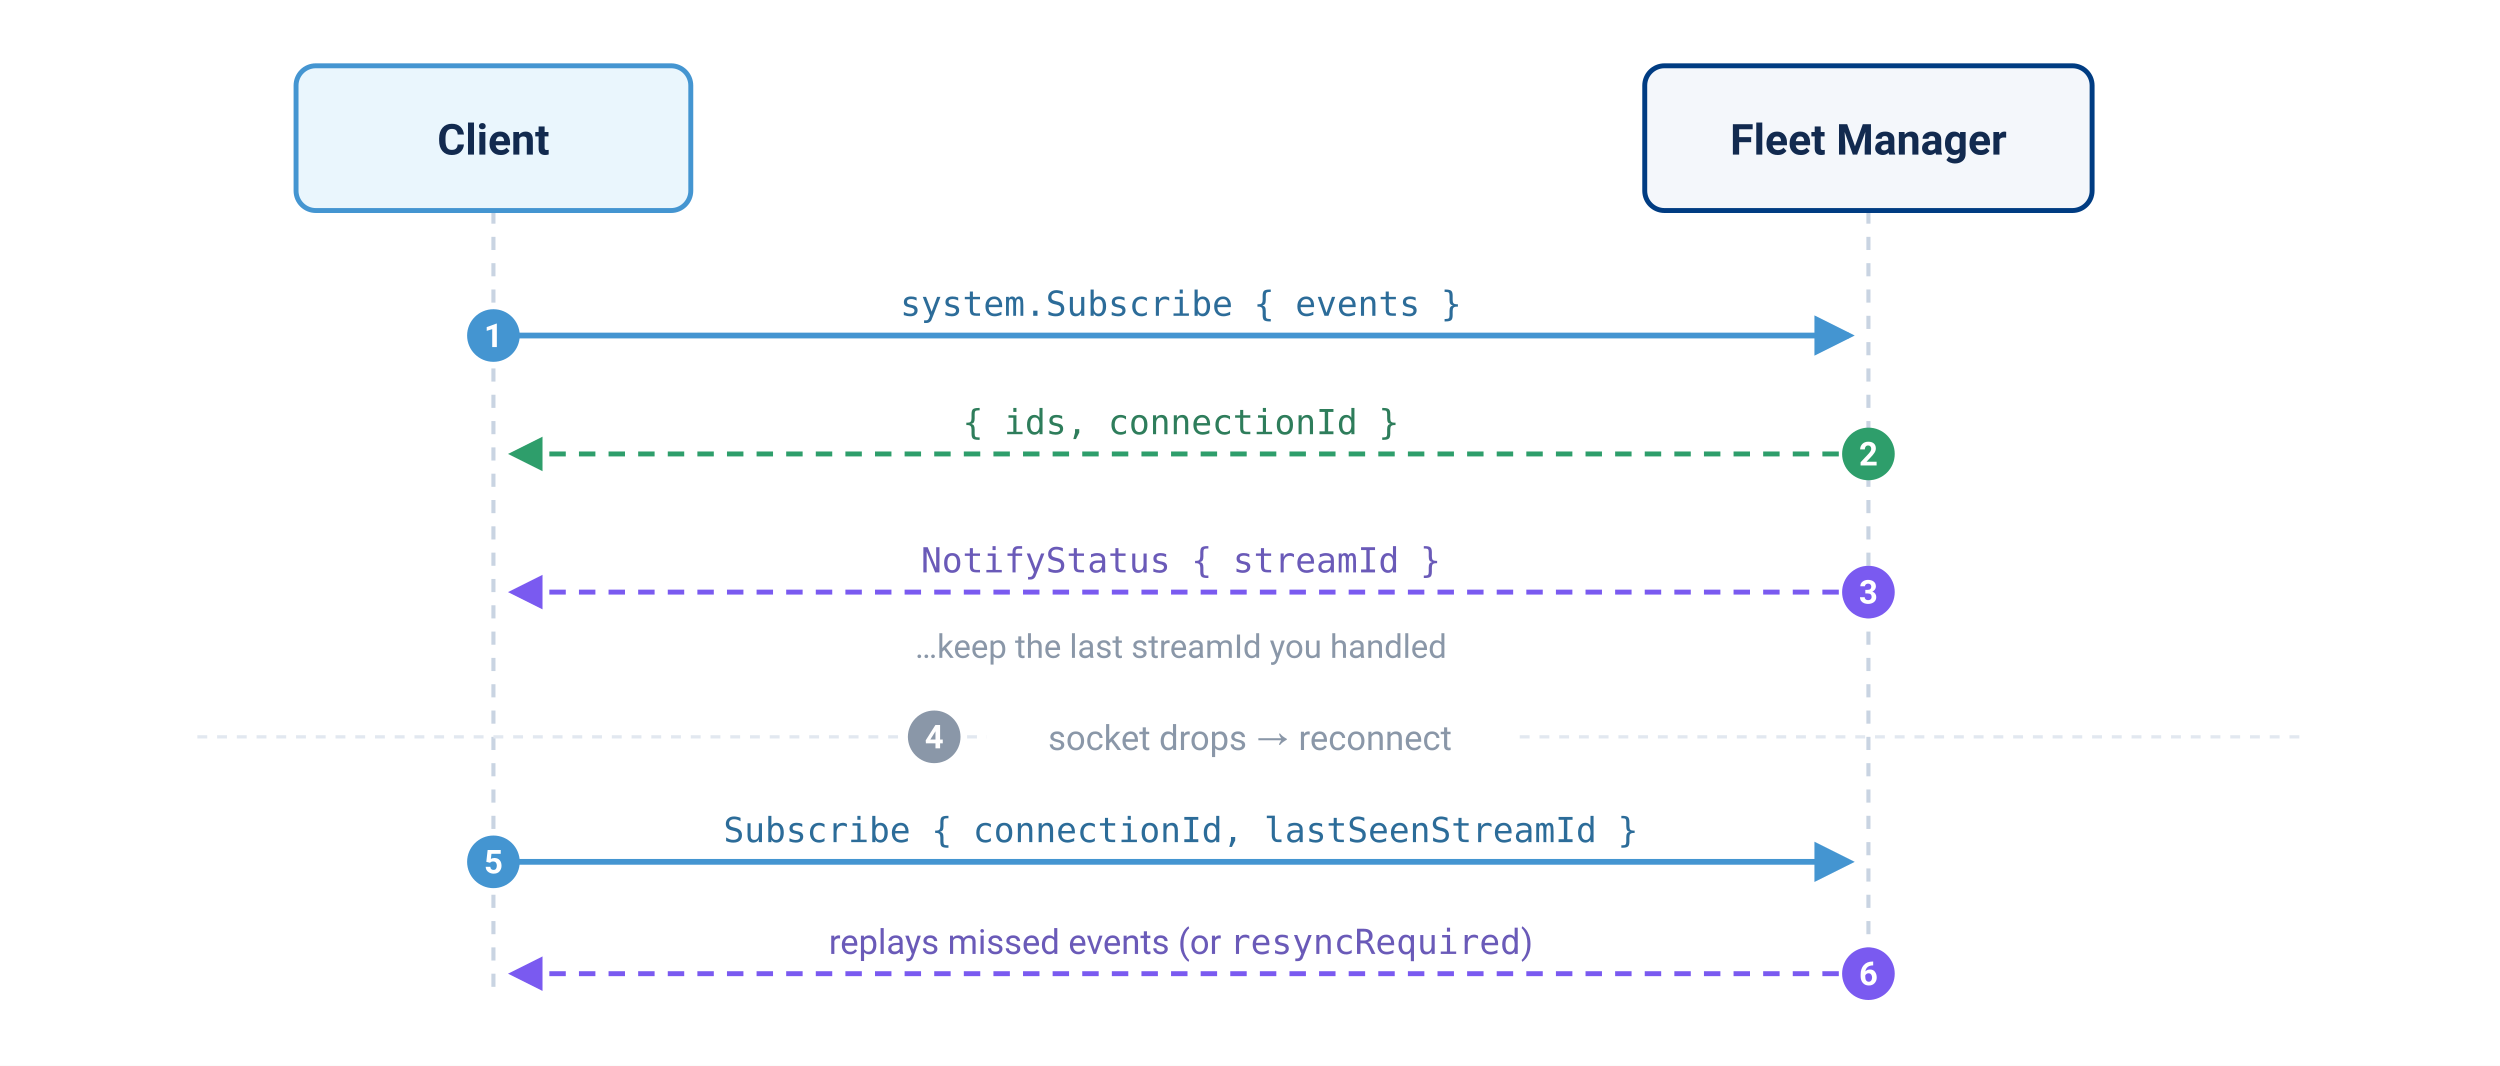
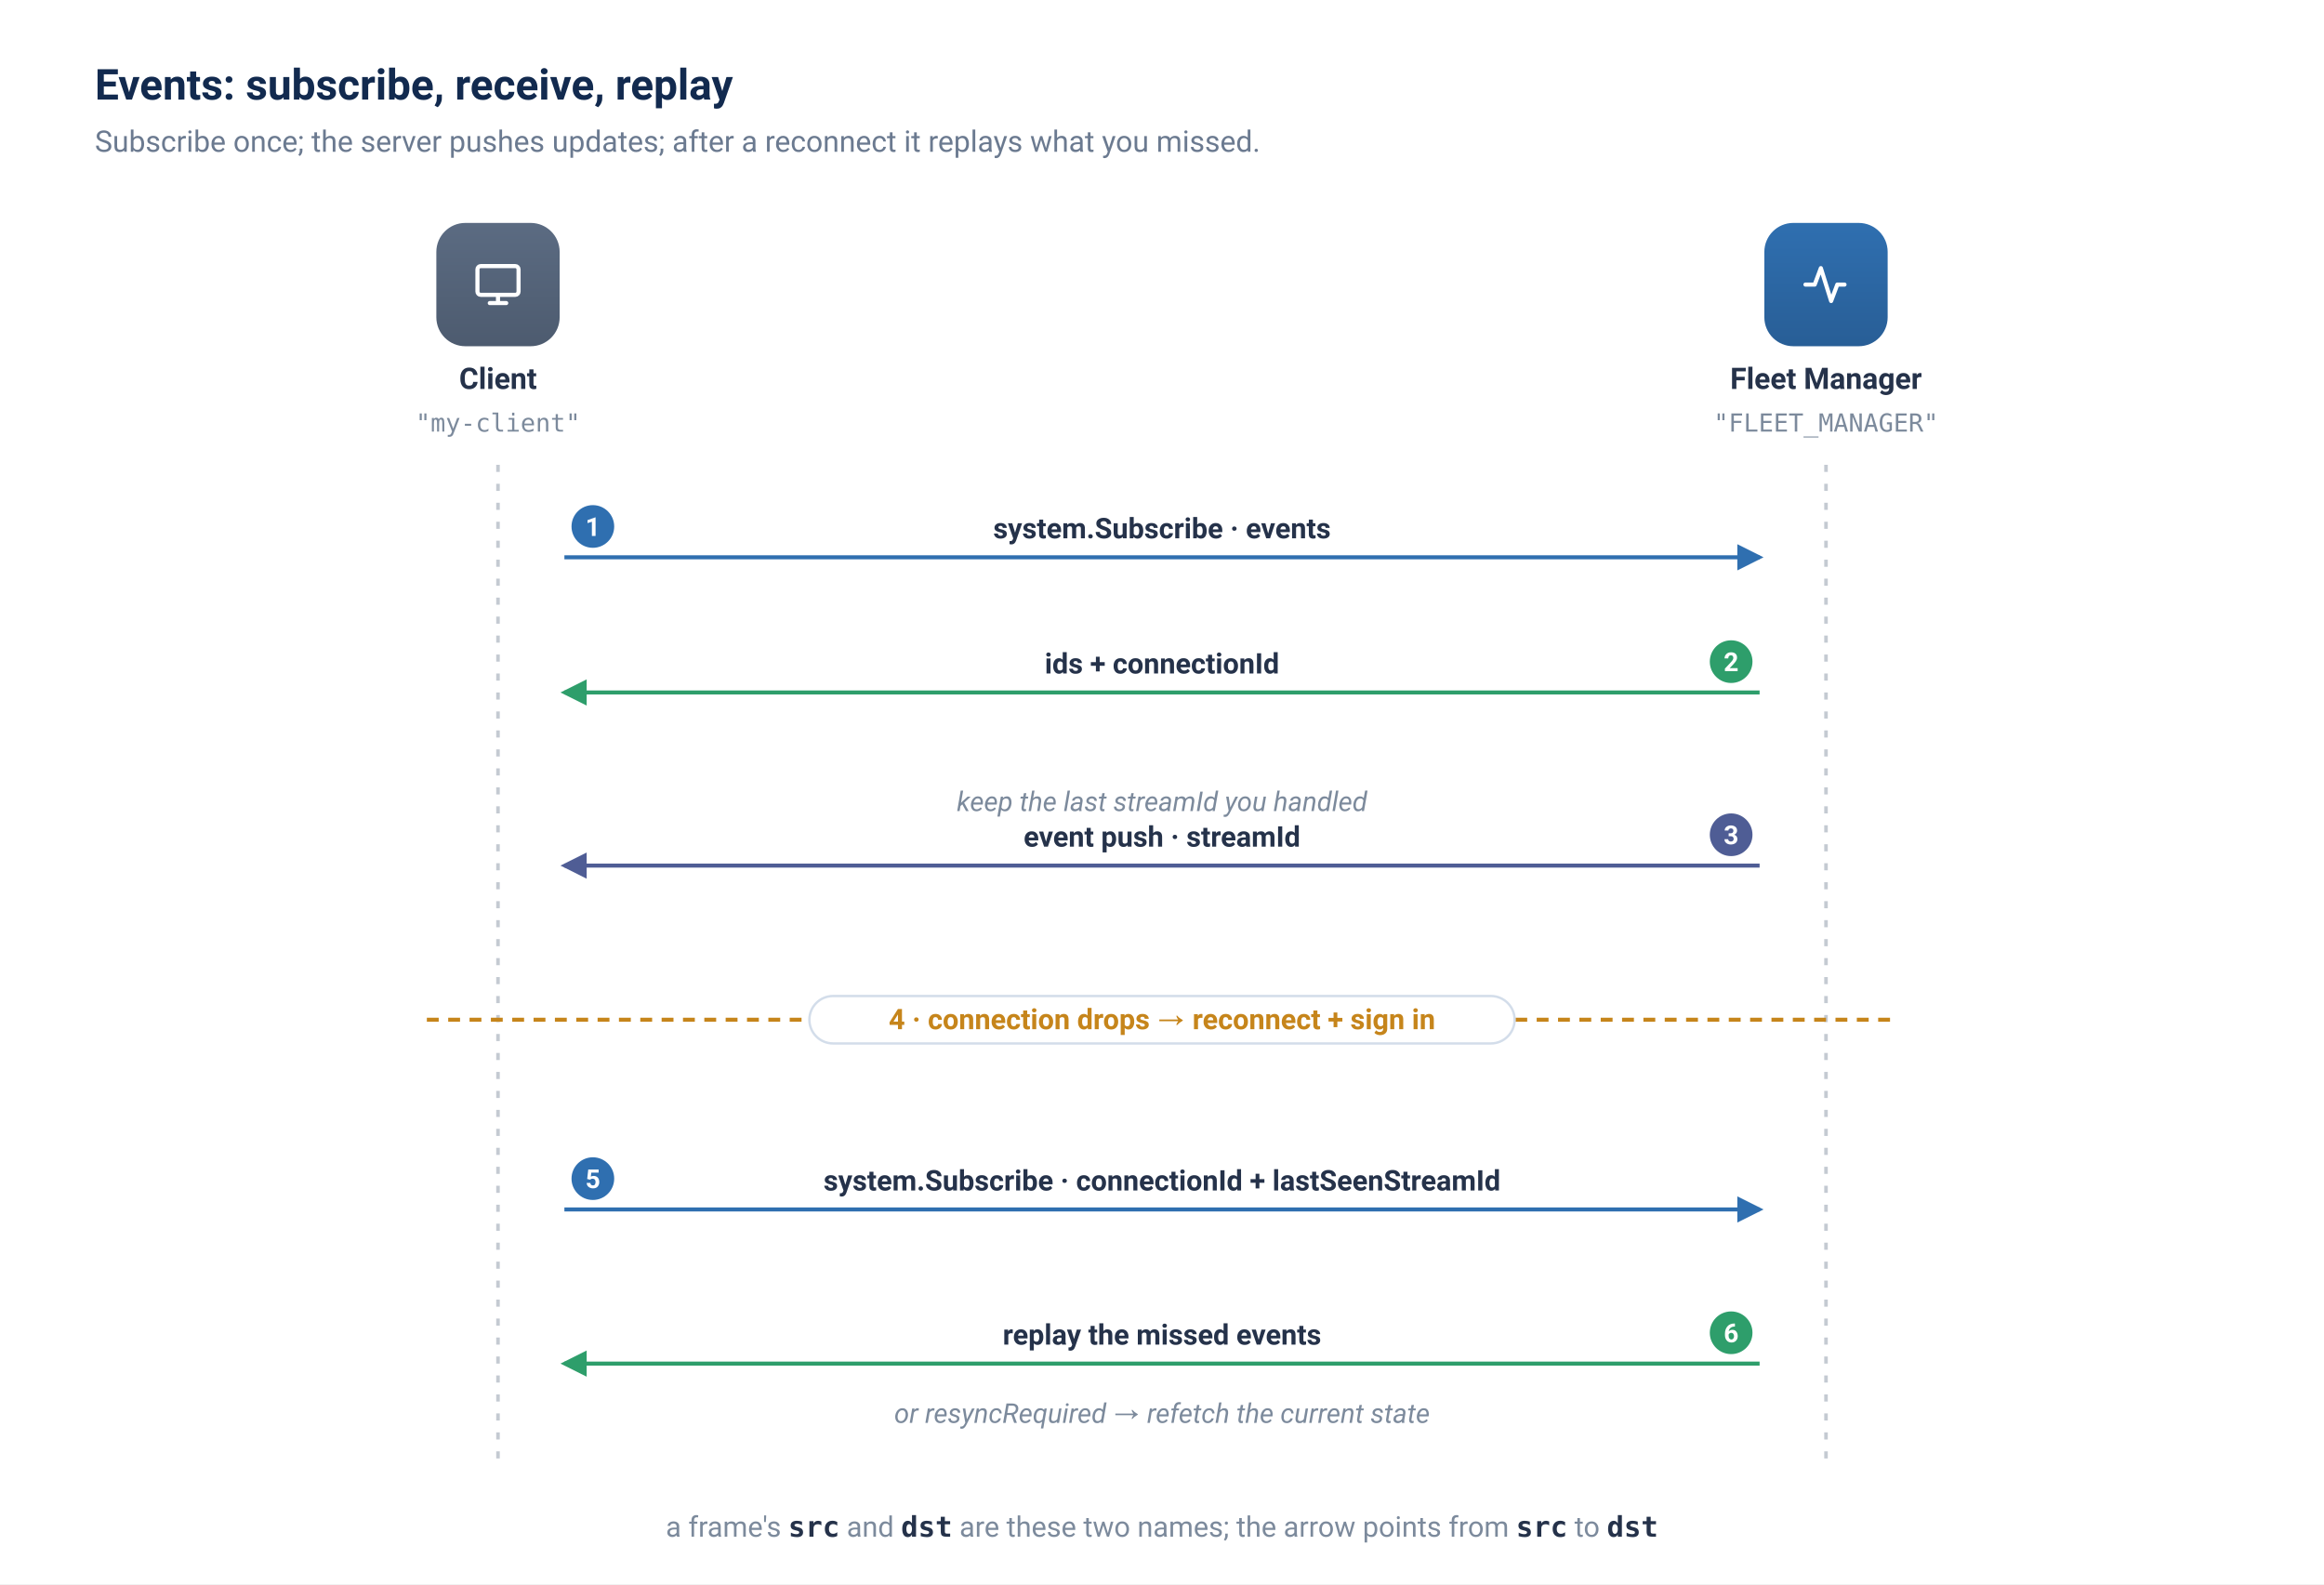
- <svg xmlns="http://www.w3.org/2000/svg" viewBox="0 0 760 324" width="760" height="324" font-family="-apple-system,BlinkMacSystemFont,'Segoe UI',Roboto,Helvetica,Arial,sans-serif" role="img" aria-label="Subscribing to events and replaying them after a reconnect">
+ <svg xmlns="http://www.w3.org/2000/svg" viewBox="0 0 980 668" width="980" height="668" font-family="-apple-system,BlinkMacSystemFont,'Segoe UI',Roboto,Helvetica,Arial,sans-serif" role="img" aria-label="Events: subscribe, receive, and replay after a reconnect">
+   <rect width="980" height="668" fill="#ffffff" />
+   <text x="40" y="42" font-size="18" font-weight="700" fill="#122A4F">Events: subscribe, receive, replay</text>
+   <text x="40" y="64" font-size="12.5" fill="#6B7A90">Subscribe once; the server pushes updates; after a reconnect it replays what you missed.</text>
+   <line x1="210" y1="196" x2="210" y2="618" stroke="#c4cad2" stroke-width="1.5" stroke-dasharray="3 5" />
+   <line x1="770" y1="196" x2="770" y2="618" stroke="#c4cad2" stroke-width="1.5" stroke-dasharray="3 5" />
  <defs>
-     <marker id="eB" viewBox="0 0 10 10" refX="8.5" refY="5" markerWidth="7" markerHeight="7" orient="auto-start-reverse">
-       <path d="M0,0 L10,5 L0,10 z" fill="#4495D1" />
+     <linearGradient id="t210_120" x1="0" y1="0" x2="0" y2="1">
+       <stop offset="0" stop-color="#5B6B82" />
+       <stop offset="1" stop-color="#4d5b6f" />
+     </linearGradient>
+   </defs>
+   <rect x="184" y="94" width="52" height="52" rx="12.22" fill="url(#t210_120)" />
+   <g transform="translate(210,120) scale(0.8666667) translate(-12,-12)" stroke="#fff" stroke-width="2" fill="none" stroke-linecap="round" stroke-linejoin="round">
+     <rect x="2" y="3" width="20" height="14" rx="1.6" />
+     <path d="M8 21h8M12 17v4" />
+   </g>
+   <text x="210" y="164" text-anchor="middle" font-size="12.5" font-weight="600" fill="#25324A">Client</text>
+   <defs>
+     <linearGradient id="t770_120" x1="0" y1="0" x2="0" y2="1">
+       <stop offset="0" stop-color="#2F6FB0" />
+       <stop offset="1" stop-color="#285e96" />
+     </linearGradient>
+   </defs>
+   <rect x="744" y="94" width="52" height="52" rx="12.22" fill="url(#t770_120)" />
+   <g transform="translate(770,120) scale(0.8666667) translate(-12,-12)" stroke="#fff" stroke-width="2" fill="none" stroke-linecap="round" stroke-linejoin="round">
+     <path d="M2 12h4.5l3-8 5 16 3-8H21" />
+   </g>
+   <text x="770" y="164" text-anchor="middle" font-size="12.5" font-weight="600" fill="#25324A">Fleet Manager</text>
+   <text x="210" y="182" text-anchor="middle" font-size="10.5" font-family="ui-monospace,Menlo,monospace" fill="#7C8A9C">"my-client"</text>
+   <text x="770" y="182" text-anchor="middle" font-size="10.5" font-family="ui-monospace,Menlo,monospace" fill="#7C8A9C">"FLEET_MANAGER"</text>
+   <defs>
+     <marker id="a2F6FB0" viewBox="0 0 10 10" refX="8.5" refY="5" markerWidth="6.5" markerHeight="6.5" orient="auto-start-reverse">
+       <path d="M0,0 L10,5 L0,10 z" fill="#2F6FB0" />
    </marker>
-     <marker id="eG" viewBox="0 0 10 10" refX="8.5" refY="5" markerWidth="7" markerHeight="7" orient="auto-start-reverse">
+   </defs>
+   <path d="M238,235 L742,235" fill="none" stroke="#2F6FB0" stroke-width="1.7" marker-end="url(#a2F6FB0)" />
+   <circle cx="250" cy="222" r="9" fill="#2F6FB0" />
+   <text x="250" y="226" text-anchor="middle" font-size="11" font-weight="700" fill="#fff">1</text>
+   <text x="490" y="227" text-anchor="middle" font-size="12" font-weight="600" fill="#25324A">system.Subscribe · events</text>
+   <defs>
+     <marker id="a2E9E6B" viewBox="0 0 10 10" refX="8.5" refY="5" markerWidth="6.5" markerHeight="6.5" orient="auto-start-reverse">
      <path d="M0,0 L10,5 L0,10 z" fill="#2E9E6B" />
    </marker>
-     <marker id="eP" viewBox="0 0 10 10" refX="8.5" refY="5" markerWidth="7" markerHeight="7" orient="auto-start-reverse">
-       <path d="M0,0 L10,5 L0,10 z" fill="#7A5AF0" />
+   </defs>
+   <path d="M742,292 L238,292" fill="none" stroke="#2E9E6B" stroke-width="1.7" marker-end="url(#a2E9E6B)" />
+   <circle cx="730" cy="279" r="9" fill="#2E9E6B" />
+   <text x="730" y="283" text-anchor="middle" font-size="11" font-weight="700" fill="#fff">2</text>
+   <text x="490" y="284" text-anchor="middle" font-size="12" font-weight="600" fill="#25324A">ids + connectionId</text>
+   <defs>
+     <marker id="a4F5D95" viewBox="0 0 10 10" refX="8.5" refY="5" markerWidth="6.5" markerHeight="6.5" orient="auto-start-reverse">
+       <path d="M0,0 L10,5 L0,10 z" fill="#4F5D95" />
    </marker>
  </defs>
-   <rect x="0" y="0" width="760" height="324" fill="#ffffff" />
-   <g stroke="#C9D4E2" stroke-width="1.25" stroke-dasharray="4 4">
-     <line x1="150" y1="64" x2="150" y2="300" />
-     <line x1="568" y1="64" x2="568" y2="300" />
-   </g>
-   <rect x="90" y="20" width="120" height="44" rx="6" fill="#EAF6FD" stroke="#4495D1" stroke-width="1.5" />
-   <text x="150" y="47" text-anchor="middle" font-size="13" font-weight="600" fill="#122A4F">Client</text>
-   <rect x="500" y="20" width="136" height="44" rx="6" fill="#F4F7FB" stroke="#003C82" stroke-width="1.5" />
-   <text x="568" y="47" text-anchor="middle" font-size="13" font-weight="600" fill="#122A4F">Fleet Manager</text>
-   <path d="M150,102 L562,102" stroke="#4495D1" stroke-width="1.75" fill="none" marker-end="url(#eB)" />
-   <circle cx="150" cy="102" r="8" fill="#4495D1" />
-   <text x="150" y="105.5" text-anchor="middle" font-size="10" font-weight="700" fill="#fff">1</text>
-   <rect x="242" y="84" width="234" height="16" rx="8" fill="#ffffff" />
-   <text x="359" y="96" text-anchor="middle" font-size="10.5" font-family="ui-monospace,Menlo,monospace" fill="#2C6C99">system.Subscribe { events }</text>
-   <path d="M568,138 L156,138" stroke="#2E9E6B" stroke-width="1.5" stroke-dasharray="5 4" fill="none" marker-end="url(#eG)" />
-   <circle cx="568" cy="138" r="8" fill="#2E9E6B" />
-   <text x="568" y="141.5" text-anchor="middle" font-size="10" font-weight="700" fill="#fff">2</text>
-   <rect x="264" y="120" width="190" height="16" rx="8" fill="#ffffff" />
-   <text x="359" y="132" text-anchor="middle" font-size="10.5" font-family="ui-monospace,Menlo,monospace" fill="#2E7D5B">{ ids, connectionId }</text>
-   <path d="M568,180 L156,180" stroke="#7A5AF0" stroke-width="1.5" stroke-dasharray="5 4" fill="none" marker-end="url(#eP)" />
-   <circle cx="568" cy="180" r="8" fill="#7A5AF0" />
-   <text x="568" y="183.5" text-anchor="middle" font-size="10" font-weight="700" fill="#fff">3</text>
-   <rect x="248" y="162" width="222" height="16" rx="8" fill="#ffffff" />
-   <text x="359" y="174" text-anchor="middle" font-size="10.5" font-family="ui-monospace,Menlo,monospace" fill="#6A5AB8">NotifyStatus { streamId }</text>
-   <text x="359" y="200" text-anchor="middle" font-size="10" fill="#8A97A8">…keep the last streamId you handled</text>
-   <line x1="60" y1="224" x2="700" y2="224" stroke="#E2E8F0" stroke-width="1" stroke-dasharray="3 3" />
-   <rect x="300" y="216" width="160" height="16" rx="8" fill="#ffffff" />
-   <text x="380" y="228" text-anchor="middle" font-size="10.5" fill="#8A97A8">socket drops → reconnect</text>
-   <circle cx="284" cy="224" r="8" fill="#8A97A8" />
-   <text x="284" y="227.5" text-anchor="middle" font-size="10" font-weight="700" fill="#fff">4</text>
-   <path d="M150,262 L562,262" stroke="#4495D1" stroke-width="1.75" fill="none" marker-end="url(#eB)" />
-   <circle cx="150" cy="262" r="8" fill="#4495D1" />
-   <text x="150" y="265.5" text-anchor="middle" font-size="10" font-weight="700" fill="#fff">5</text>
-   <rect x="214" y="244" width="290" height="16" rx="8" fill="#ffffff" />
-   <text x="359" y="256" text-anchor="middle" font-size="10.5" font-family="ui-monospace,Menlo,monospace" fill="#2C6C99">Subscribe { connectionId, lastSeenStreamId }</text>
-   <path d="M568,296 L156,296" stroke="#7A5AF0" stroke-width="1.5" stroke-dasharray="5 4" fill="none" marker-end="url(#eP)" />
-   <circle cx="568" cy="296" r="8" fill="#7A5AF0" />
-   <text x="568" y="299.5" text-anchor="middle" font-size="10" font-weight="700" fill="#fff">6</text>
-   <rect x="230" y="278" width="258" height="16" rx="8" fill="#ffffff" />
-   <text x="359" y="290" text-anchor="middle" font-size="10.5" fill="#6A5AB8">replays missed events (or <tspan font-family="ui-monospace,Menlo,monospace">resyncRequired</tspan>)</text>
+   <path d="M742,365 L238,365" fill="none" stroke="#4F5D95" stroke-width="1.7" marker-end="url(#a4F5D95)" />
+   <circle cx="730" cy="352" r="9" fill="#4F5D95" />
+   <text x="730" y="356" text-anchor="middle" font-size="11" font-weight="700" fill="#fff">3</text>
+   <text x="490" y="357" text-anchor="middle" font-size="12" font-weight="600" fill="#25324A">event push · streamId</text>
+   <text x="490" y="342" text-anchor="middle" font-size="11.5" font-style="italic" fill="#7C8A9C">keep the last streamId you handled</text>
+   <path d="M180,430 L800,430" fill="none" stroke="#C6851B" stroke-width="1.7" stroke-dasharray="5 4" />
+   <rect x="341.3" y="420" width="297.4" height="20" rx="10" fill="#ffffff" stroke="#D3DDEA" stroke-width="1" />
+   <text x="490" y="434" text-anchor="middle" font-size="12" font-weight="600" fill="#C6851B">4 · connection drops → reconnect + sign in</text>
+   <defs>
+     <marker id="a2F6FB0" viewBox="0 0 10 10" refX="8.5" refY="5" markerWidth="6.5" markerHeight="6.5" orient="auto-start-reverse">
+       <path d="M0,0 L10,5 L0,10 z" fill="#2F6FB0" />
+     </marker>
+   </defs>
+   <path d="M238,510 L742,510" fill="none" stroke="#2F6FB0" stroke-width="1.7" marker-end="url(#a2F6FB0)" />
+   <circle cx="250" cy="497" r="9" fill="#2F6FB0" />
+   <text x="250" y="501" text-anchor="middle" font-size="11" font-weight="700" fill="#fff">5</text>
+   <text x="490" y="502" text-anchor="middle" font-size="12" font-weight="600" fill="#25324A">system.Subscribe · connectionId + lastSeenStreamId</text>
+   <defs>
+     <marker id="a2E9E6B" viewBox="0 0 10 10" refX="8.5" refY="5" markerWidth="6.5" markerHeight="6.5" orient="auto-start-reverse">
+       <path d="M0,0 L10,5 L0,10 z" fill="#2E9E6B" />
+     </marker>
+   </defs>
+   <path d="M742,575 L238,575" fill="none" stroke="#2E9E6B" stroke-width="1.7" marker-end="url(#a2E9E6B)" />
+   <circle cx="730" cy="562" r="9" fill="#2E9E6B" />
+   <text x="730" y="566" text-anchor="middle" font-size="11" font-weight="700" fill="#fff">6</text>
+   <text x="490" y="567" text-anchor="middle" font-size="12" font-weight="600" fill="#25324A">replay the missed events</text>
+   <text x="490" y="600" text-anchor="middle" font-size="11.5" font-style="italic" fill="#7C8A9C">or resyncRequired → refetch the current state</text>
+   <text x="490" y="648" text-anchor="middle" font-size="12" fill="#7C8A9C">a frame's <tspan font-family="ui-monospace,Menlo,monospace" font-weight="700" fill="#25324A">src</tspan> and <tspan font-family="ui-monospace,Menlo,monospace" font-weight="700" fill="#25324A">dst</tspan> are these two names; the arrow points from <tspan font-family="ui-monospace,Menlo,monospace" font-weight="700" fill="#25324A">src</tspan> to <tspan font-family="ui-monospace,Menlo,monospace" font-weight="700" fill="#25324A">dst</tspan>
+   </text>
</svg>
